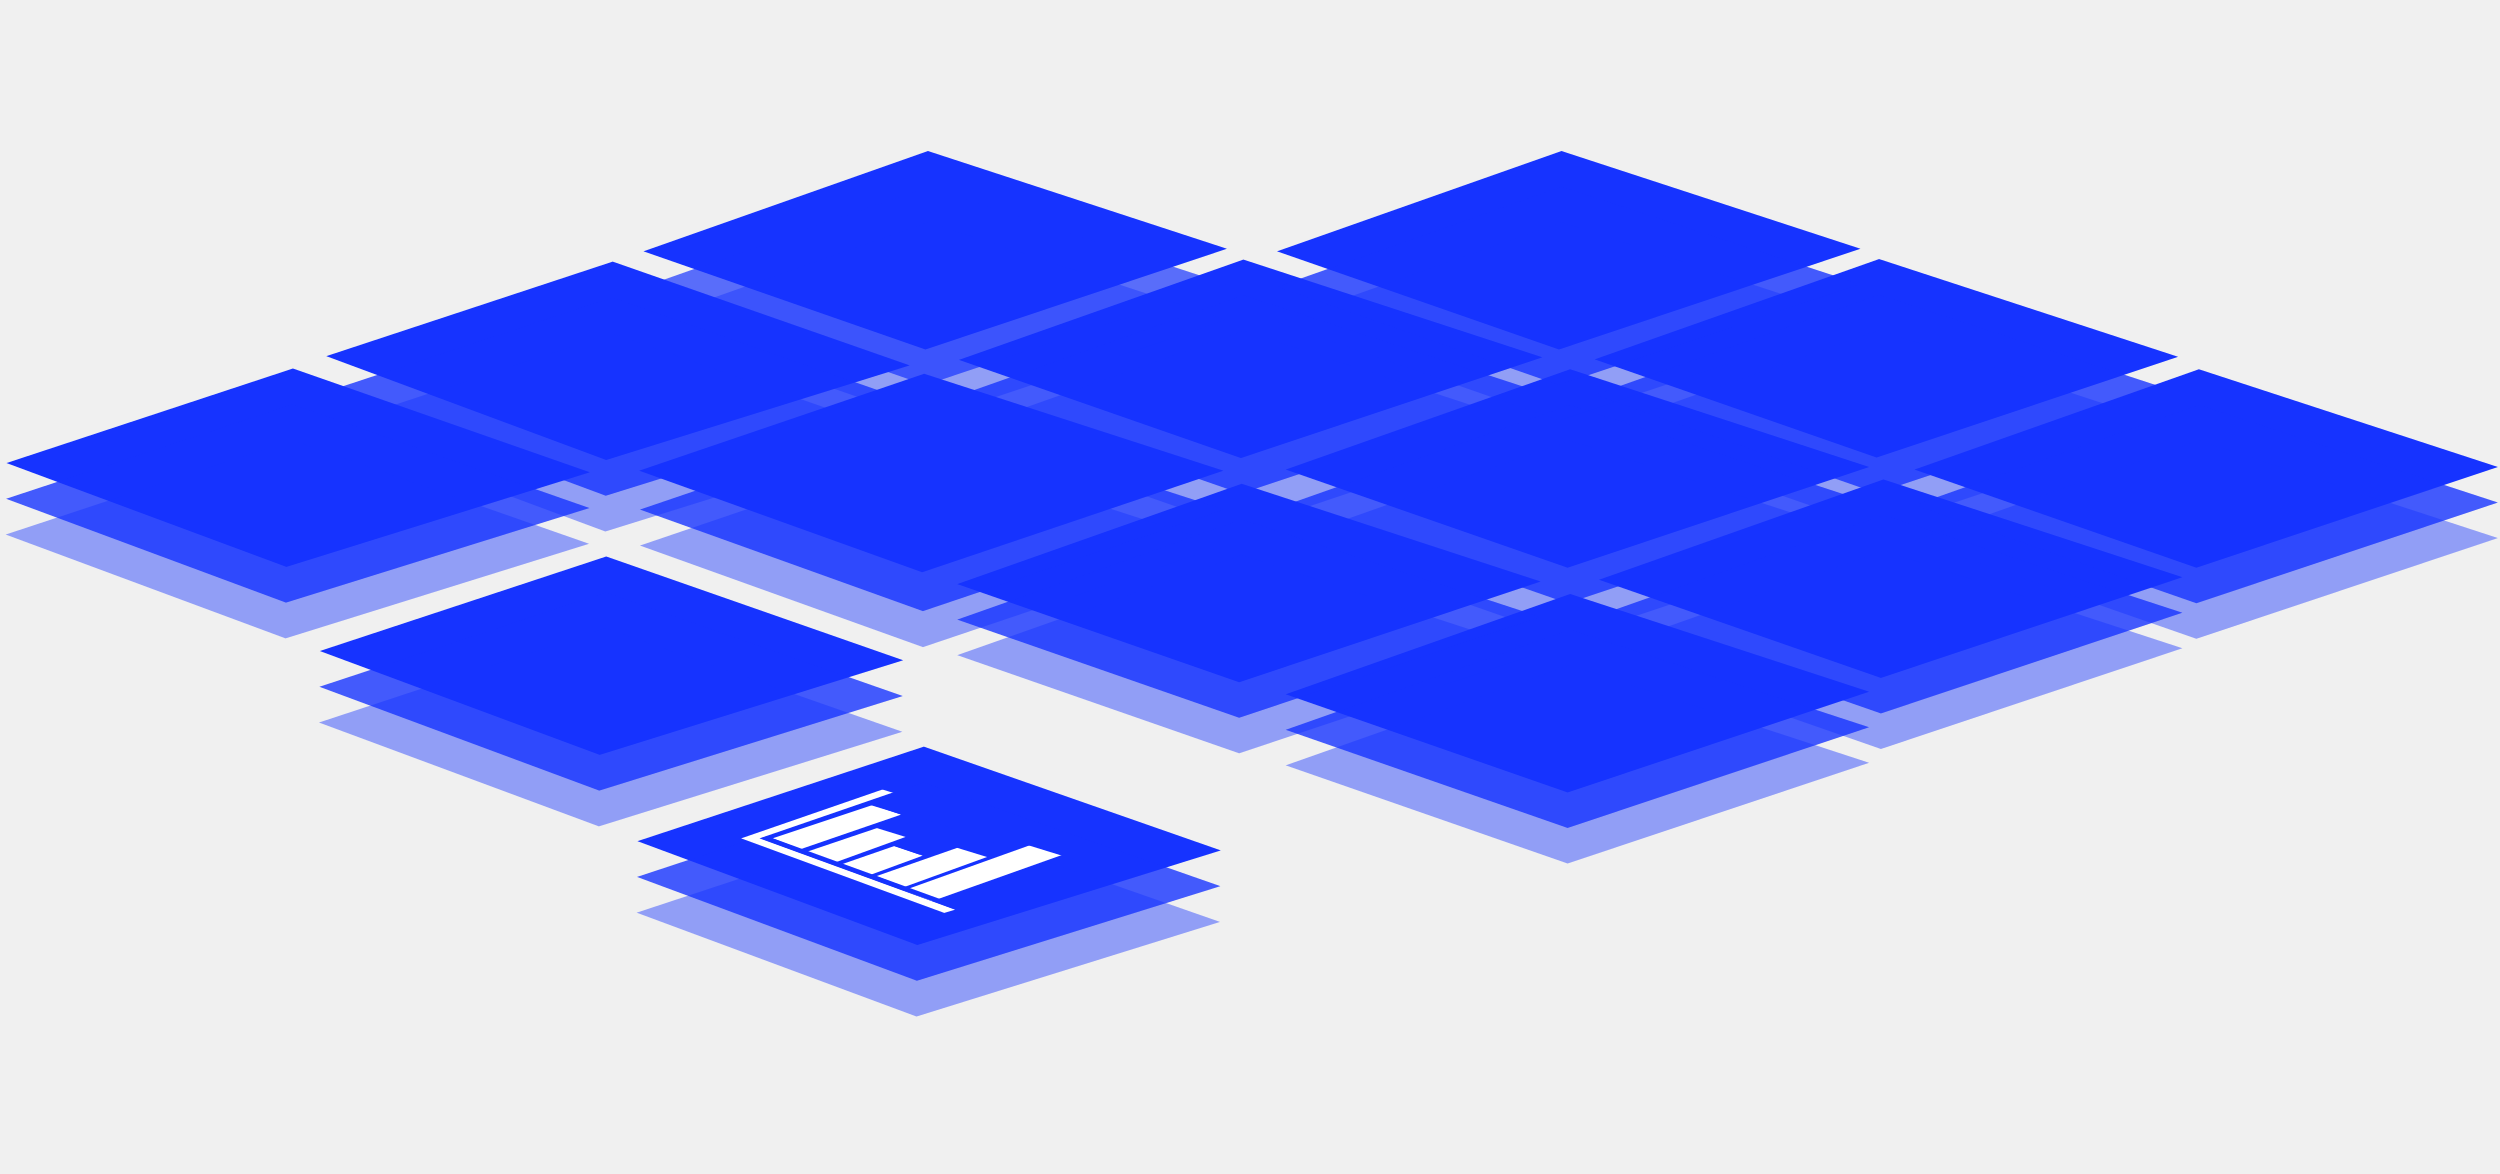
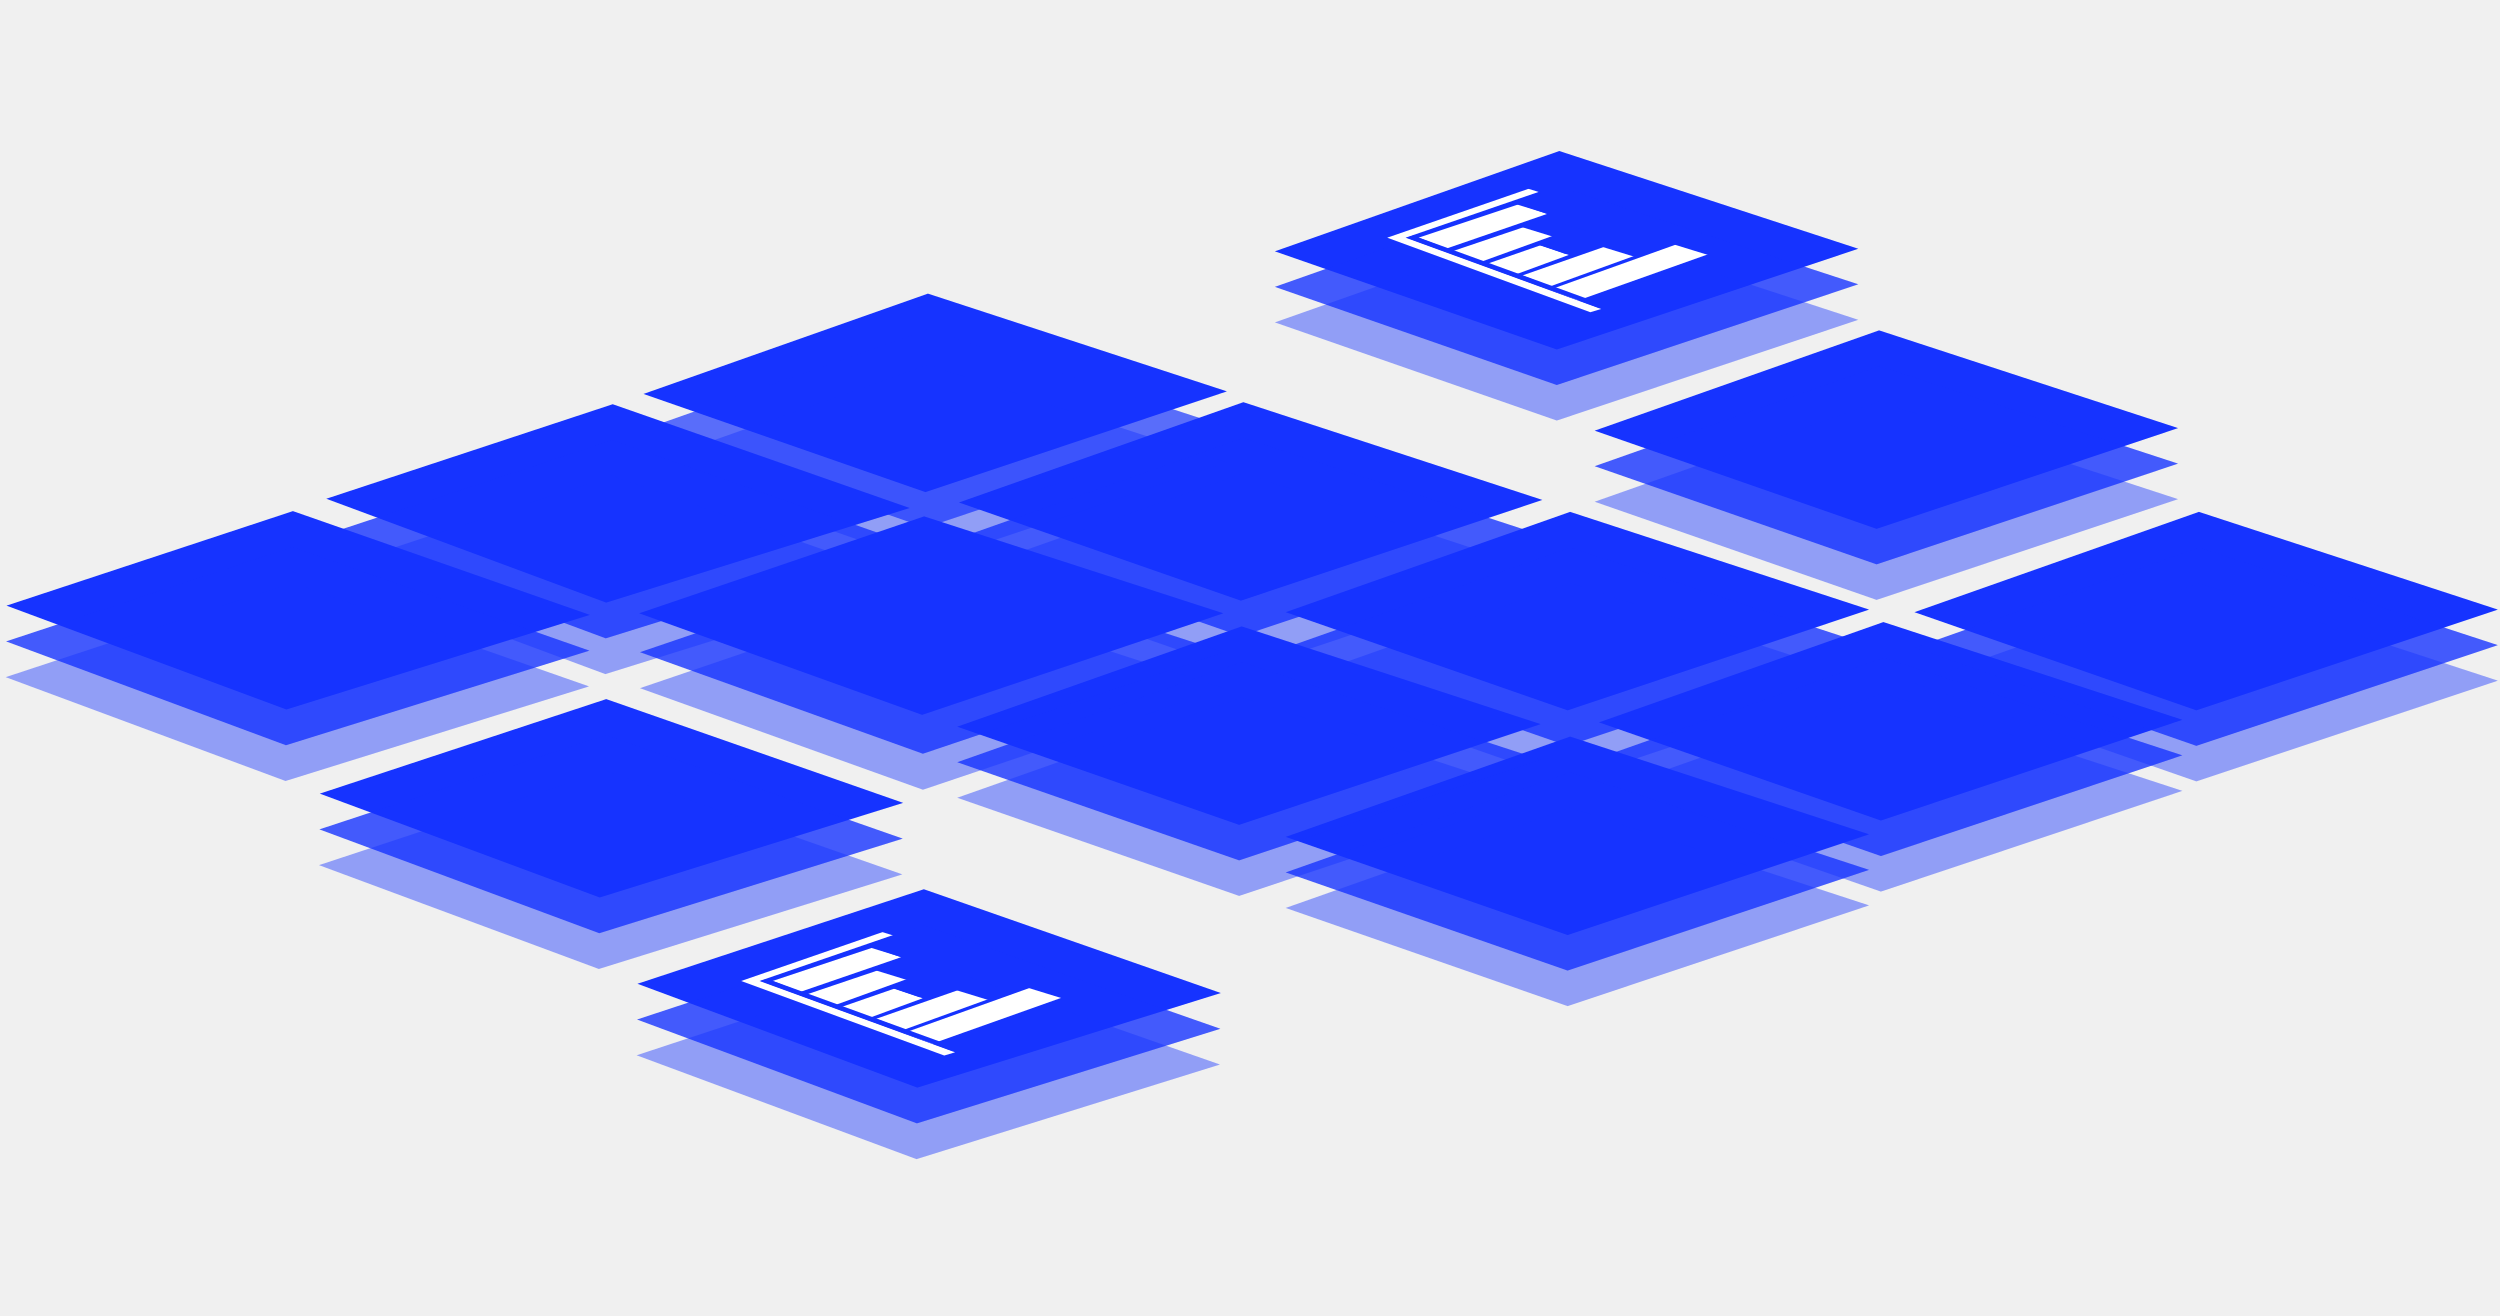
- <svg xmlns="http://www.w3.org/2000/svg" width="1157" height="543" viewBox="0 0 1157 543" fill="none">
-   <path d="M713.808 165.367L574.264 211.991L443.795 166.557L575.433 120.129L713.808 165.367Z" fill="#1633FF" />
-   <path d="M713.808 181.809L574.264 228.433L443.795 183L575.433 136.571L713.808 181.809Z" fill="#1633FF" fill-opacity="0.79" />
-   <path d="M713.808 198.252L574.264 244.876L443.795 199.442L575.433 153.014L713.808 198.252Z" fill="#1633FF" fill-opacity="0.43" />
-   <path d="M865.013 216.126L725.469 262.75L595 217.316L726.637 170.888L865.013 216.126Z" fill="#1633FF" />
-   <path d="M865.013 232.568L725.469 279.192L595 233.759L726.637 187.33L865.013 232.568Z" fill="#1633FF" fill-opacity="0.79" />
-   <path d="M865.013 249.011L725.469 295.635L595 250.201L726.637 203.773L865.013 249.011Z" fill="#1633FF" fill-opacity="0.43" />
-   <path d="M1008.01 165.126L868.469 211.75L738 166.316L869.637 119.888L1008.01 165.126Z" fill="#1633FF" />
-   <path d="M1008.01 181.568L868.469 228.192L738 182.759L869.637 136.33L1008.01 181.568Z" fill="#1633FF" fill-opacity="0.79" />
-   <path d="M1008.01 198.011L868.469 244.635L738 199.201L869.637 152.773L1008.01 198.011Z" fill="#1633FF" fill-opacity="0.43" />
-   <path d="M1010.01 267.126L870.469 313.75L740 268.316L871.637 221.888L1010.01 267.126Z" fill="#1633FF" />
-   <path d="M1010.01 283.568L870.469 330.192L740 284.759L871.637 238.33L1010.01 283.568Z" fill="#1633FF" fill-opacity="0.79" />
-   <path d="M1010.01 300.011L870.469 346.635L740 301.201L871.637 254.773L1010.01 300.011Z" fill="#1633FF" fill-opacity="0.43" />
-   <path d="M1156.01 216.126L1016.47 262.75L886 217.316L1017.64 170.888L1156.01 216.126Z" fill="#1633FF" />
-   <path d="M1156.01 232.568L1016.47 279.192L886 233.759L1017.64 187.33L1156.01 232.568Z" fill="#1633FF" fill-opacity="0.79" />
-   <path d="M1156.01 249.011L1016.47 295.635L886 250.201L1017.64 203.773L1156.01 249.011Z" fill="#1633FF" fill-opacity="0.43" />
-   <path d="M865.013 320.126L725.469 366.75L595 321.316L726.637 274.888L865.013 320.126Z" fill="#1633FF" />
-   <path d="M865.013 336.568L725.469 383.192L595 337.759L726.637 291.33L865.013 336.568Z" fill="#1633FF" fill-opacity="0.79" />
-   <path d="M865.013 353.011L725.469 399.635L595 354.201L726.637 307.773L865.013 353.011Z" fill="#1633FF" fill-opacity="0.43" />
-   <path d="M861.013 115.126L721.469 161.75L591 116.316L722.637 69.888L861.013 115.126Z" fill="#1633FF" />
-   <path d="M861.013 131.568L721.469 178.192L591 132.759L722.637 86.33L861.013 131.568Z" fill="#1633FF" fill-opacity="0.79" />
-   <path d="M861.013 148.011L721.469 194.635L591 149.201L722.637 102.773L861.013 148.011Z" fill="#1633FF" fill-opacity="0.43" />
-   <path d="M713.013 269.126L573.469 315.75L443 270.316L574.637 223.888L713.013 269.126Z" fill="#1633FF" />
-   <path d="M713.013 285.568L573.469 332.192L443 286.759L574.637 240.33L713.013 285.568Z" fill="#1633FF" fill-opacity="0.79" />
-   <path d="M713.013 302.011L573.469 348.635L443 303.201L574.637 256.773L713.013 302.011Z" fill="#1633FF" fill-opacity="0.43" />
-   <path d="M567.808 115.126L428.264 161.75L297.795 116.316L429.433 69.888L567.808 115.126Z" fill="#1633FF" />
-   <path d="M567.808 131.568L428.264 178.192L297.795 132.759L429.433 86.33L567.808 131.568Z" fill="#1633FF" fill-opacity="0.69" />
-   <path d="M567.808 148.011L428.264 194.635L297.795 149.201L429.433 102.773L567.808 148.011Z" fill="#1633FF" fill-opacity="0.43" />
-   <path d="M420.984 169.104L280.524 212.891L151.002 164.825L283.553 121.072L420.984 169.104Z" fill="#1633FF" />
-   <path d="M420.793 185.648L280.333 229.436L150.811 181.369L283.362 137.617L420.793 185.648Z" fill="#1633FF" fill-opacity="0.79" />
-   <path d="M420.602 202.193L280.142 245.981L150.62 197.914L283.171 154.161L420.602 202.193Z" fill="#1633FF" fill-opacity="0.43" />
-   <path d="M272.984 218.571L132.524 262.359L3.002 214.293L135.553 170.54L272.984 218.571Z" fill="#1633FF" />
-   <path d="M272.793 235.116L132.333 278.904L2.811 230.837L135.362 187.084L272.793 235.116Z" fill="#1633FF" fill-opacity="0.79" />
-   <path d="M272.602 251.661L132.142 295.448L2.62 247.382L135.171 203.629L272.602 251.661Z" fill="#1633FF" fill-opacity="0.43" />
-   <path d="M417.984 305.571L277.524 349.359L148.002 301.293L280.553 257.54L417.984 305.571Z" fill="#1633FF" />
-   <path d="M417.793 322.116L277.333 365.904L147.811 317.837L280.362 274.084L417.793 322.116Z" fill="#1633FF" fill-opacity="0.79" />
-   <path d="M417.602 338.661L277.142 382.448L147.62 334.382L280.171 290.629L417.602 338.661Z" fill="#1633FF" fill-opacity="0.43" />
-   <path d="M564.984 393.571L424.524 437.359L295.002 389.293L427.553 345.54L564.984 393.571Z" fill="#1633FF" />
-   <path d="M564.793 410.116L424.333 453.904L294.811 405.837L427.362 362.084L564.793 410.116Z" fill="#1633FF" fill-opacity="0.79" />
-   <path d="M564.602 426.661L424.142 470.448L294.62 422.382L427.171 378.629L564.602 426.661Z" fill="#1633FF" fill-opacity="0.43" />
-   <path d="M437 422.5L442 421L351.5 388L414 366.5L409.5 365L343 388L437 422.5Z" fill="white" />
-   <path d="M404 372.5L417 377L370.5 393L357.5 388L404 372.5Z" fill="white" />
-   <path d="M408 382.5L420 387L385.5 399.5L372.5 394.5L408 382.5Z" fill="white" />
-   <path d="M414 391.5L427 396L402.5 405L389.5 400L414 391.5Z" fill="white" />
-   <path d="M445.5 391.5L458.5 396L418.5 410.5L405.5 405.5L445.5 391.5Z" fill="white" />
-   <path d="M478.5 390.5L492 395.5L431.5 417L418.5 412L478.5 390.5Z" fill="white" />
-   <path d="M444.5 419.5L441 420.5L352 388L355 387L444.5 419.5Z" fill="#1633FF" />
-   <path d="M427 380L401 372L409.5 368.5L431.5 376L427 380Z" fill="#1633FF" />
-   <path d="M425 370.5L399 362.5L407.5 359L429.5 366.5L425 370.5Z" fill="#1633FF" />
-   <path d="M431 391L405 383L413 379L435.5 387L431 391Z" fill="#1633FF" />
-   <path d="M458 397L432 389L440 385L462.5 393L458 397Z" fill="#1633FF" />
-   <path d="M498 398L472 390L480 386L502.5 394L498 398Z" fill="#1633FF" />
-   <path d="M425.5 395.5L412 391L424.5 387L433 391.5L425.5 395.5Z" fill="#1633FF" />
-   <path d="M566.521 235.83L427.105 282.838L296.166 235.83L428.021 190.973L566.521 235.83Z" fill="#1633FF" fill-opacity="0.79" />
-   <path d="M566.547 252.486L427.132 299.493L296.166 252.486L428.048 207.629L566.547 252.486Z" fill="#1633FF" fill-opacity="0.43" />
-   <path d="M566.176 217.833L426.761 264.841L295.795 217.833L427.677 172.976L566.176 217.833Z" fill="#1633FF" />
+ <svg xmlns="http://www.w3.org/2000/svg" width="1157" height="609" viewBox="0 0 1157 609" fill="none">
+   <path d="M713.808 231.367L574.264 277.991L443.795 232.557L575.433 186.129L713.808 231.367Z" fill="#1633FF" />
+   <path d="M713.808 247.809L574.264 294.433L443.795 249L575.433 202.571L713.808 247.809Z" fill="#1633FF" fill-opacity="0.79" />
+   <path d="M713.808 264.252L574.264 310.876L443.795 265.442L575.433 219.014L713.808 264.252Z" fill="#1633FF" fill-opacity="0.43" />
+   <path d="M865.013 282.126L725.469 328.75L595 283.316L726.637 236.888L865.013 282.126Z" fill="#1633FF" />
+   <path d="M865.013 298.568L725.469 345.192L595 299.759L726.637 253.33L865.013 298.568Z" fill="#1633FF" fill-opacity="0.79" />
+   <path d="M865.013 315.011L725.469 361.635L595 316.201L726.637 269.773L865.013 315.011Z" fill="#1633FF" fill-opacity="0.43" />
+   <path d="M1008.01 198.126L868.469 244.75L738 199.316L869.637 152.888L1008.01 198.126Z" fill="#1633FF" />
+   <path d="M1008.01 214.568L868.469 261.192L738 215.759L869.637 169.33L1008.01 214.568Z" fill="#1633FF" fill-opacity="0.79" />
+   <path d="M1008.01 231.011L868.469 277.635L738 232.201L869.637 185.773L1008.01 231.011Z" fill="#1633FF" fill-opacity="0.43" />
+   <path d="M1010.01 333.126L870.469 379.75L740 334.316L871.637 287.888L1010.01 333.126Z" fill="#1633FF" />
+   <path d="M1010.01 349.568L870.469 396.192L740 350.759L871.637 304.33L1010.01 349.568Z" fill="#1633FF" fill-opacity="0.79" />
+   <path d="M1010.01 366.011L870.469 412.635L740 367.201L871.637 320.773L1010.01 366.011Z" fill="#1633FF" fill-opacity="0.43" />
+   <path d="M1156.01 282.126L1016.47 328.75L886 283.316L1017.64 236.888L1156.01 282.126Z" fill="#1633FF" />
+   <path d="M1156.01 298.568L1016.47 345.192L886 299.759L1017.64 253.33L1156.01 298.568Z" fill="#1633FF" fill-opacity="0.79" />
+   <path d="M1156.01 315.011L1016.47 361.635L886 316.201L1017.64 269.773L1156.01 315.011Z" fill="#1633FF" fill-opacity="0.43" />
+   <path d="M865.013 386.126L725.469 432.75L595 387.316L726.637 340.888L865.013 386.126Z" fill="#1633FF" />
+   <path d="M865.013 402.568L725.469 449.192L595 403.759L726.637 357.33L865.013 402.568Z" fill="#1633FF" fill-opacity="0.79" />
+   <path d="M865.013 419.011L725.469 465.635L595 420.201L726.637 373.773L865.013 419.011Z" fill="#1633FF" fill-opacity="0.43" />
+   <path d="M860.013 115.126L720.469 161.75L590 116.316L721.637 69.888L860.013 115.126Z" fill="#1633FF" />
+   <path d="M860.013 131.568L720.469 178.192L590 132.759L721.637 86.33L860.013 131.568Z" fill="#1633FF" fill-opacity="0.79" />
+   <path d="M860.013 148.011L720.469 194.635L590 149.201L721.637 102.773L860.013 148.011Z" fill="#1633FF" fill-opacity="0.43" />
+   <path d="M736 144.5L741 143L650.5 110L713 88.5L708.5 87L642 110L736 144.5Z" fill="white" />
+   <path d="M703 94.5L716 99L669.5 115L656.5 110L703 94.5Z" fill="white" />
+   <path d="M707 104.5L719 109L684.5 121.5L671.5 116.5L707 104.5Z" fill="white" />
+   <path d="M713 113.5L726 118L701.5 127L688.5 122L713 113.5Z" fill="white" />
+   <path d="M744.5 113.5L757.5 118L717.5 132.5L704.5 127.5L744.5 113.5Z" fill="white" />
+   <path d="M777.5 112.5L791 117.5L730.5 139L717.5 134L777.5 112.5Z" fill="white" />
+   <path d="M743.5 141.5L740 142.5L651 110L654 109L743.5 141.5Z" fill="#1633FF" />
+   <path d="M726 102L700 94L708.5 90.5L730.5 98L726 102Z" fill="#1633FF" />
+   <path d="M724 92.5L698 84.5L706.5 81L728.5 88.5L724 92.5Z" fill="#1633FF" />
+   <path d="M730 113L704 105L712 101L734.5 109L730 113Z" fill="#1633FF" />
+   <path d="M757 119L731 111L739 107L761.5 115L757 119Z" fill="#1633FF" />
+   <path d="M797 120L771 112L779 108L801.5 116L797 120Z" fill="#1633FF" />
+   <path d="M724.5 117.5L711 113L723.5 109L732 113.5L724.5 117.5Z" fill="#1633FF" />
+   <path d="M713.013 335.126L573.469 381.75L443 336.316L574.637 289.888L713.013 335.126Z" fill="#1633FF" />
+   <path d="M713.013 351.568L573.469 398.192L443 352.759L574.637 306.33L713.013 351.568Z" fill="#1633FF" fill-opacity="0.79" />
+   <path d="M713.013 368.011L573.469 414.635L443 369.201L574.637 322.773L713.013 368.011Z" fill="#1633FF" fill-opacity="0.43" />
+   <path d="M567.808 181.126L428.264 227.75L297.795 182.316L429.433 135.888L567.808 181.126Z" fill="#1633FF" />
+   <path d="M567.808 197.568L428.264 244.192L297.795 198.759L429.433 152.33L567.808 197.568Z" fill="#1633FF" fill-opacity="0.69" />
+   <path d="M567.808 214.011L428.264 260.635L297.795 215.201L429.433 168.773L567.808 214.011Z" fill="#1633FF" fill-opacity="0.43" />
+   <path d="M420.984 235.104L280.524 278.891L151.002 230.825L283.553 187.072L420.984 235.104Z" fill="#1633FF" />
+   <path d="M420.793 251.648L280.333 295.436L150.811 247.369L283.362 203.617L420.793 251.648Z" fill="#1633FF" fill-opacity="0.79" />
+   <path d="M420.602 268.193L280.142 311.981L150.62 263.914L283.171 220.161L420.602 268.193Z" fill="#1633FF" fill-opacity="0.43" />
+   <path d="M272.984 284.571L132.524 328.359L3.002 280.293L135.553 236.54L272.984 284.571Z" fill="#1633FF" />
+   <path d="M272.793 301.116L132.333 344.904L2.811 296.837L135.362 253.084L272.793 301.116Z" fill="#1633FF" fill-opacity="0.79" />
+   <path d="M272.602 317.661L132.142 361.448L2.62 313.382L135.171 269.629L272.602 317.661Z" fill="#1633FF" fill-opacity="0.43" />
+   <path d="M417.984 371.571L277.524 415.359L148.002 367.293L280.553 323.54L417.984 371.571Z" fill="#1633FF" />
+   <path d="M417.793 388.116L277.333 431.904L147.811 383.837L280.362 340.084L417.793 388.116Z" fill="#1633FF" fill-opacity="0.79" />
+   <path d="M417.602 404.661L277.142 448.448L147.62 400.382L280.171 356.629L417.602 404.661Z" fill="#1633FF" fill-opacity="0.43" />
+   <path d="M564.984 459.571L424.524 503.359L295.002 455.293L427.553 411.54L564.984 459.571Z" fill="#1633FF" />
+   <path d="M564.793 476.116L424.333 519.904L294.811 471.837L427.362 428.084L564.793 476.116Z" fill="#1633FF" fill-opacity="0.79" />
+   <path d="M564.602 492.661L424.142 536.448L294.62 488.382L427.171 444.629L564.602 492.661Z" fill="#1633FF" fill-opacity="0.43" />
+   <path d="M437 488.5L442 487L351.5 454L414 432.5L409.5 431L343 454L437 488.5Z" fill="white" />
+   <path d="M404 438.5L417 443L370.5 459L357.5 454L404 438.5Z" fill="white" />
+   <path d="M408 448.5L420 453L385.5 465.5L372.5 460.5L408 448.5Z" fill="white" />
+   <path d="M414 457.5L427 462L402.5 471L389.5 466L414 457.5Z" fill="white" />
+   <path d="M445.5 457.5L458.5 462L418.5 476.5L405.5 471.5L445.5 457.5Z" fill="white" />
+   <path d="M478.5 456.5L492 461.5L431.5 483L418.5 478L478.5 456.5Z" fill="white" />
+   <path d="M444.5 485.5L441 486.5L352 454L355 453L444.5 485.5Z" fill="#1633FF" />
+   <path d="M427 446L401 438L409.5 434.5L431.5 442L427 446Z" fill="#1633FF" />
+   <path d="M425 436.5L399 428.5L407.5 425L429.5 432.5L425 436.5Z" fill="#1633FF" />
+   <path d="M431 457L405 449L413 445L435.5 453L431 457Z" fill="#1633FF" />
+   <path d="M458 463L432 455L440 451L462.5 459L458 463Z" fill="#1633FF" />
+   <path d="M498 464L472 456L480 452L502.5 460L498 464Z" fill="#1633FF" />
+   <path d="M425.5 461.5L412 457L424.5 453L433 457.5L425.5 461.5Z" fill="#1633FF" />
+   <path d="M566.521 301.83L427.105 348.838L296.166 301.83L428.021 256.973L566.521 301.83Z" fill="#1633FF" fill-opacity="0.79" />
+   <path d="M566.547 318.486L427.132 365.493L296.166 318.486L428.048 273.629L566.547 318.486Z" fill="#1633FF" fill-opacity="0.43" />
+   <path d="M566.176 283.833L426.761 330.841L295.795 283.833L427.677 238.976L566.176 283.833Z" fill="#1633FF" />
</svg>
